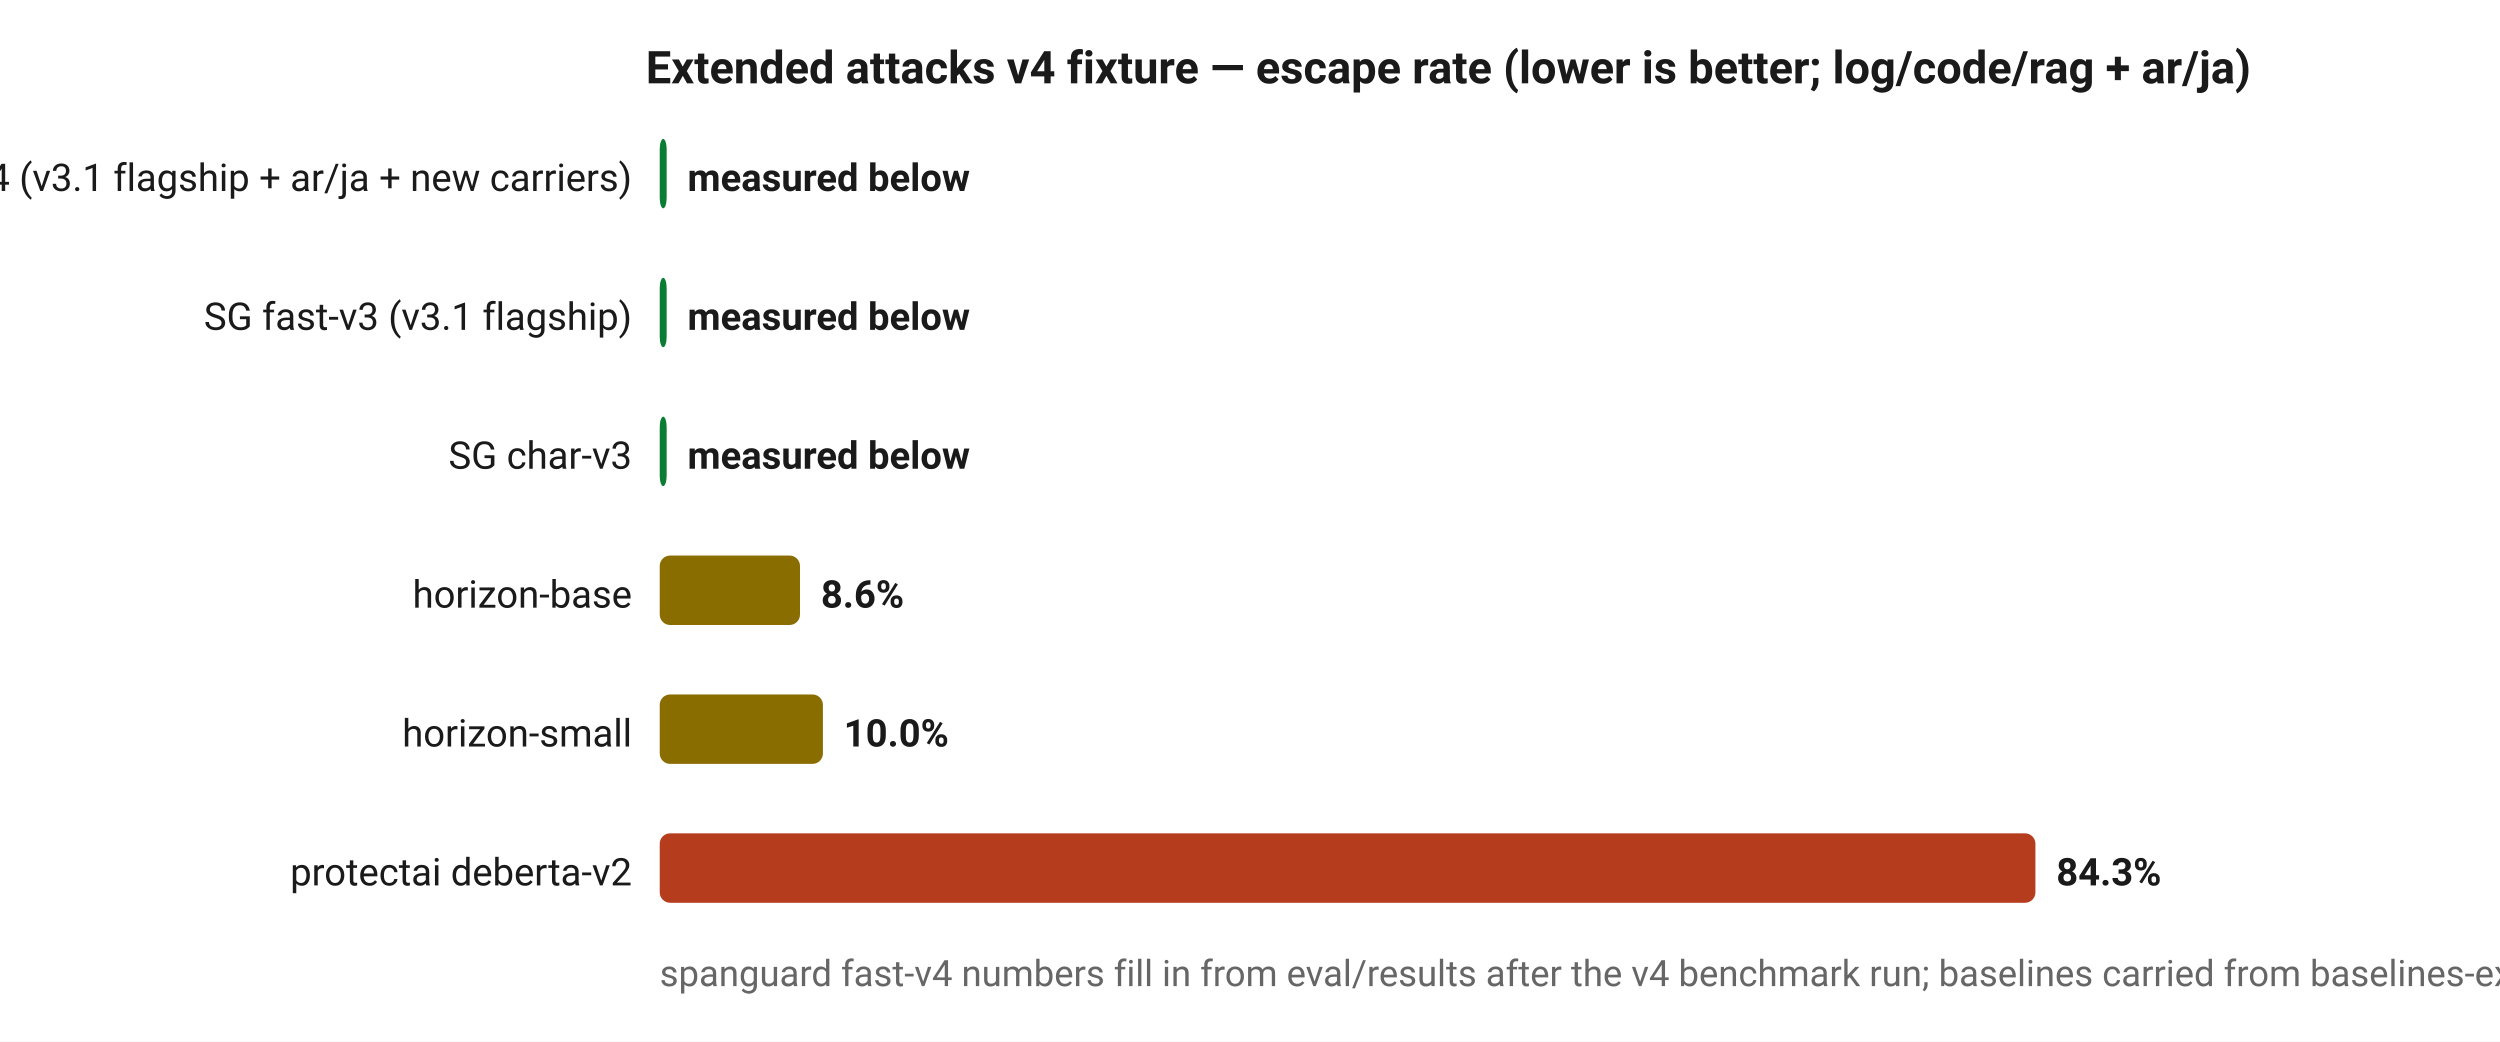
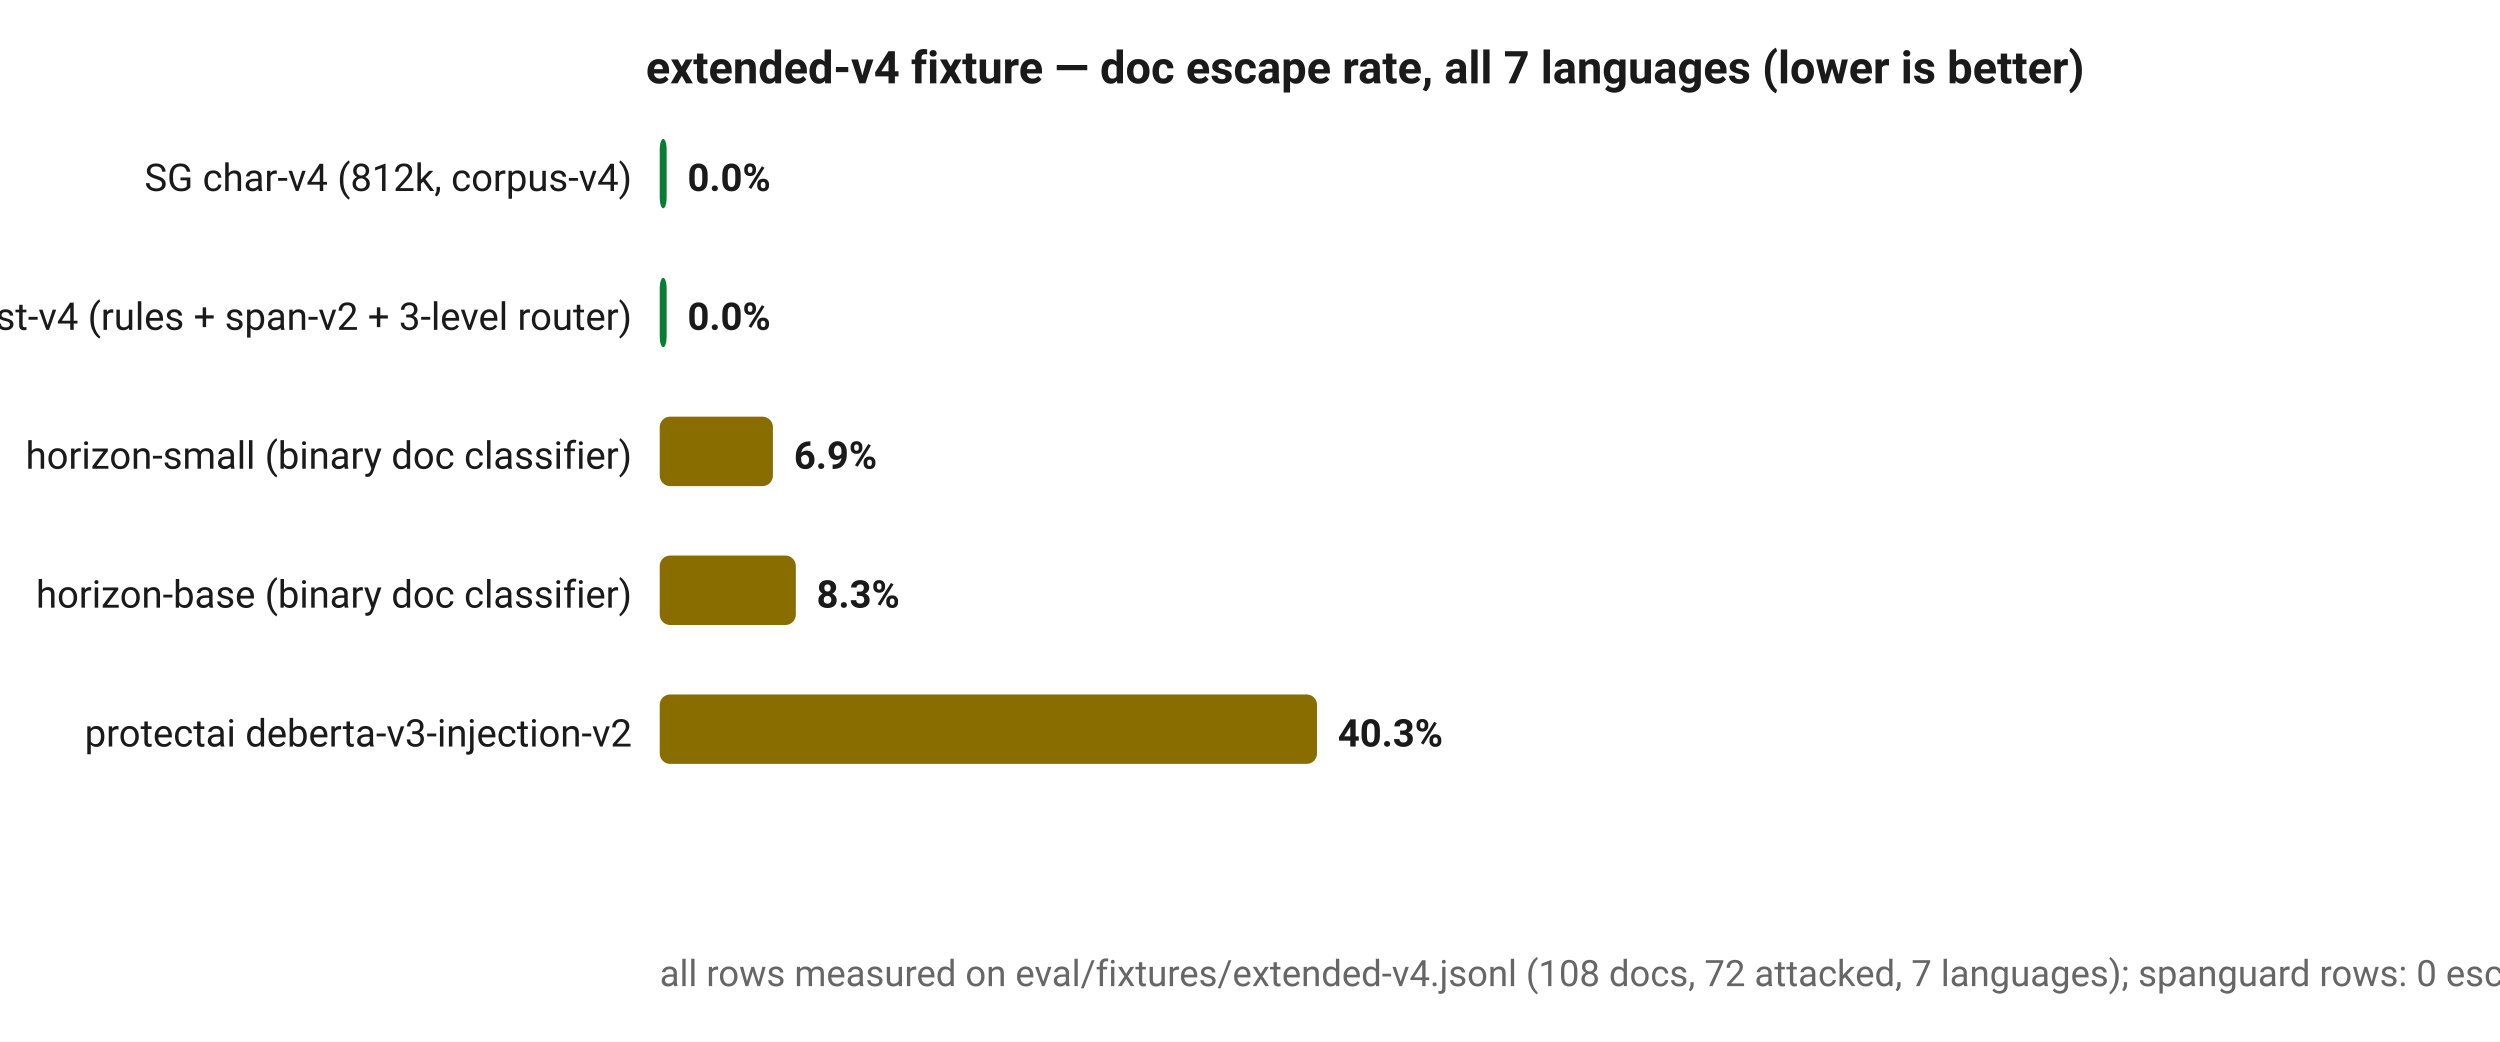
<svg xmlns="http://www.w3.org/2000/svg" width="720" height="300" viewBox="0 0 720 300" font-family="Segoe UI,Roboto,Helvetica,Arial,sans-serif">
  <rect width="720" height="300" fill="#ffffff" />
-   <text x="186" y="24" font-size="13" font-weight="600" text-anchor="start" fill="#1a1a1a">Extended attacks v4 fixture — escape rate (lower is better; log/code/rag + ar/ja)</text>
-   <text x="182" y="55" font-size="11" font-weight="normal" text-anchor="end" fill="#1a1a1a">SG fast-v4 (v3.1 flagship + ar/ja + new carriers)</text>
+   <text x="186" y="24" font-size="13" font-weight="600" text-anchor="start" fill="#1a1a1a">extended-v4 fixture — doc escape rate, all 7 languages (lower is better)</text>
+   <text x="182" y="55" font-size="11" font-weight="normal" text-anchor="end" fill="#1a1a1a">SG char-v4 (812k, corpus-v4)</text>
  <rect x="190" y="40" width="2.0" height="20" rx="3" fill="#0a7d33" />
-   <text x="198" y="55" font-size="11" font-weight="600" text-anchor="start" fill="#1a1a1a">measured below</text>
-   <text x="182" y="95" font-size="11" font-weight="normal" text-anchor="end" fill="#1a1a1a">SG fast-v3 (v3.1 flagship)</text>
+   <text x="198" y="55" font-size="11" font-weight="600" text-anchor="start" fill="#1a1a1a">0.0%</text>
+   <text x="182" y="95" font-size="11" font-weight="normal" text-anchor="end" fill="#1a1a1a">SG fast-v4 (rules + span-v2 + 3-level router)</text>
  <rect x="190" y="80" width="2.0" height="20" rx="3" fill="#0a7d33" />
-   <text x="198" y="95" font-size="11" font-weight="600" text-anchor="start" fill="#1a1a1a">measured below</text>
-   <text x="182" y="135" font-size="11" font-weight="normal" text-anchor="end" fill="#1a1a1a">SG char-v3</text>
-   <rect x="190" y="120" width="2.0" height="20" rx="3" fill="#0a7d33" />
-   <text x="198" y="135" font-size="11" font-weight="600" text-anchor="start" fill="#1a1a1a">measured below</text>
-   <text x="182" y="175" font-size="11" font-weight="normal" text-anchor="end" fill="#1a1a1a">horizon-base</text>
-   <rect x="190" y="160" width="40.4" height="20" rx="3" fill="#8a6d00" />
-   <text x="236.42" y="175" font-size="11" font-weight="600" text-anchor="start" fill="#1a1a1a">8.6%</text>
-   <text x="182" y="215" font-size="11" font-weight="normal" text-anchor="end" fill="#1a1a1a">horizon-small</text>
-   <rect x="190" y="200" width="47.0" height="20" rx="3" fill="#8a6d00" />
-   <text x="243.0" y="215" font-size="11" font-weight="600" text-anchor="start" fill="#1a1a1a">10.0%</text>
-   <text x="182" y="255" font-size="11" font-weight="normal" text-anchor="end" fill="#1a1a1a">protectai deberta-v2</text>
-   <rect x="190" y="240" width="396.2" height="20" rx="3" fill="#b53d1e" />
-   <text x="592.21" y="255" font-size="11" font-weight="600" text-anchor="start" fill="#1a1a1a">84.3%</text>
-   <text x="190" y="284" font-size="10.5" font-weight="normal" text-anchor="start" fill="#666">spanguard fast-v4 numbers fill in from eval/results after the v4 benchmark run; baselines carried from baselines-extended.</text>
+   <text x="198" y="95" font-size="11" font-weight="600" text-anchor="start" fill="#1a1a1a">0.0%</text>
+   <text x="182" y="135" font-size="11" font-weight="normal" text-anchor="end" fill="#1a1a1a">horizon-small (binary doc classifier)</text>
+   <rect x="190" y="120" width="32.6" height="20" rx="3" fill="#8a6d00" />
+   <text x="228.639" y="135" font-size="11" font-weight="600" text-anchor="start" fill="#1a1a1a">6.9%</text>
+   <text x="182" y="175" font-size="11" font-weight="normal" text-anchor="end" fill="#1a1a1a">horizon-base (binary doc classifier)</text>
+   <rect x="190" y="160" width="39.2" height="20" rx="3" fill="#8a6d00" />
+   <text x="235.167" y="175" font-size="11" font-weight="600" text-anchor="start" fill="#1a1a1a">8.3%</text>
+   <text x="182" y="215" font-size="11" font-weight="normal" text-anchor="end" fill="#1a1a1a">protectai deberta-v3-injection-v2</text>
+   <rect x="190" y="200" width="189.3" height="20" rx="3" fill="#8a6d00" />
+   <text x="385.306" y="215" font-size="11" font-weight="600" text-anchor="start" fill="#1a1a1a">40.3%</text>
+   <text x="190" y="284" font-size="10.5" font-weight="normal" text-anchor="start" fill="#666">all rows measured on eval/fixtures/extended-v4.jsonl (108 docs, 72 attacked, 7 languages); spanguard rows: 0 escapes with 0.0% over-strip on attacked docs.</text>
</svg>
